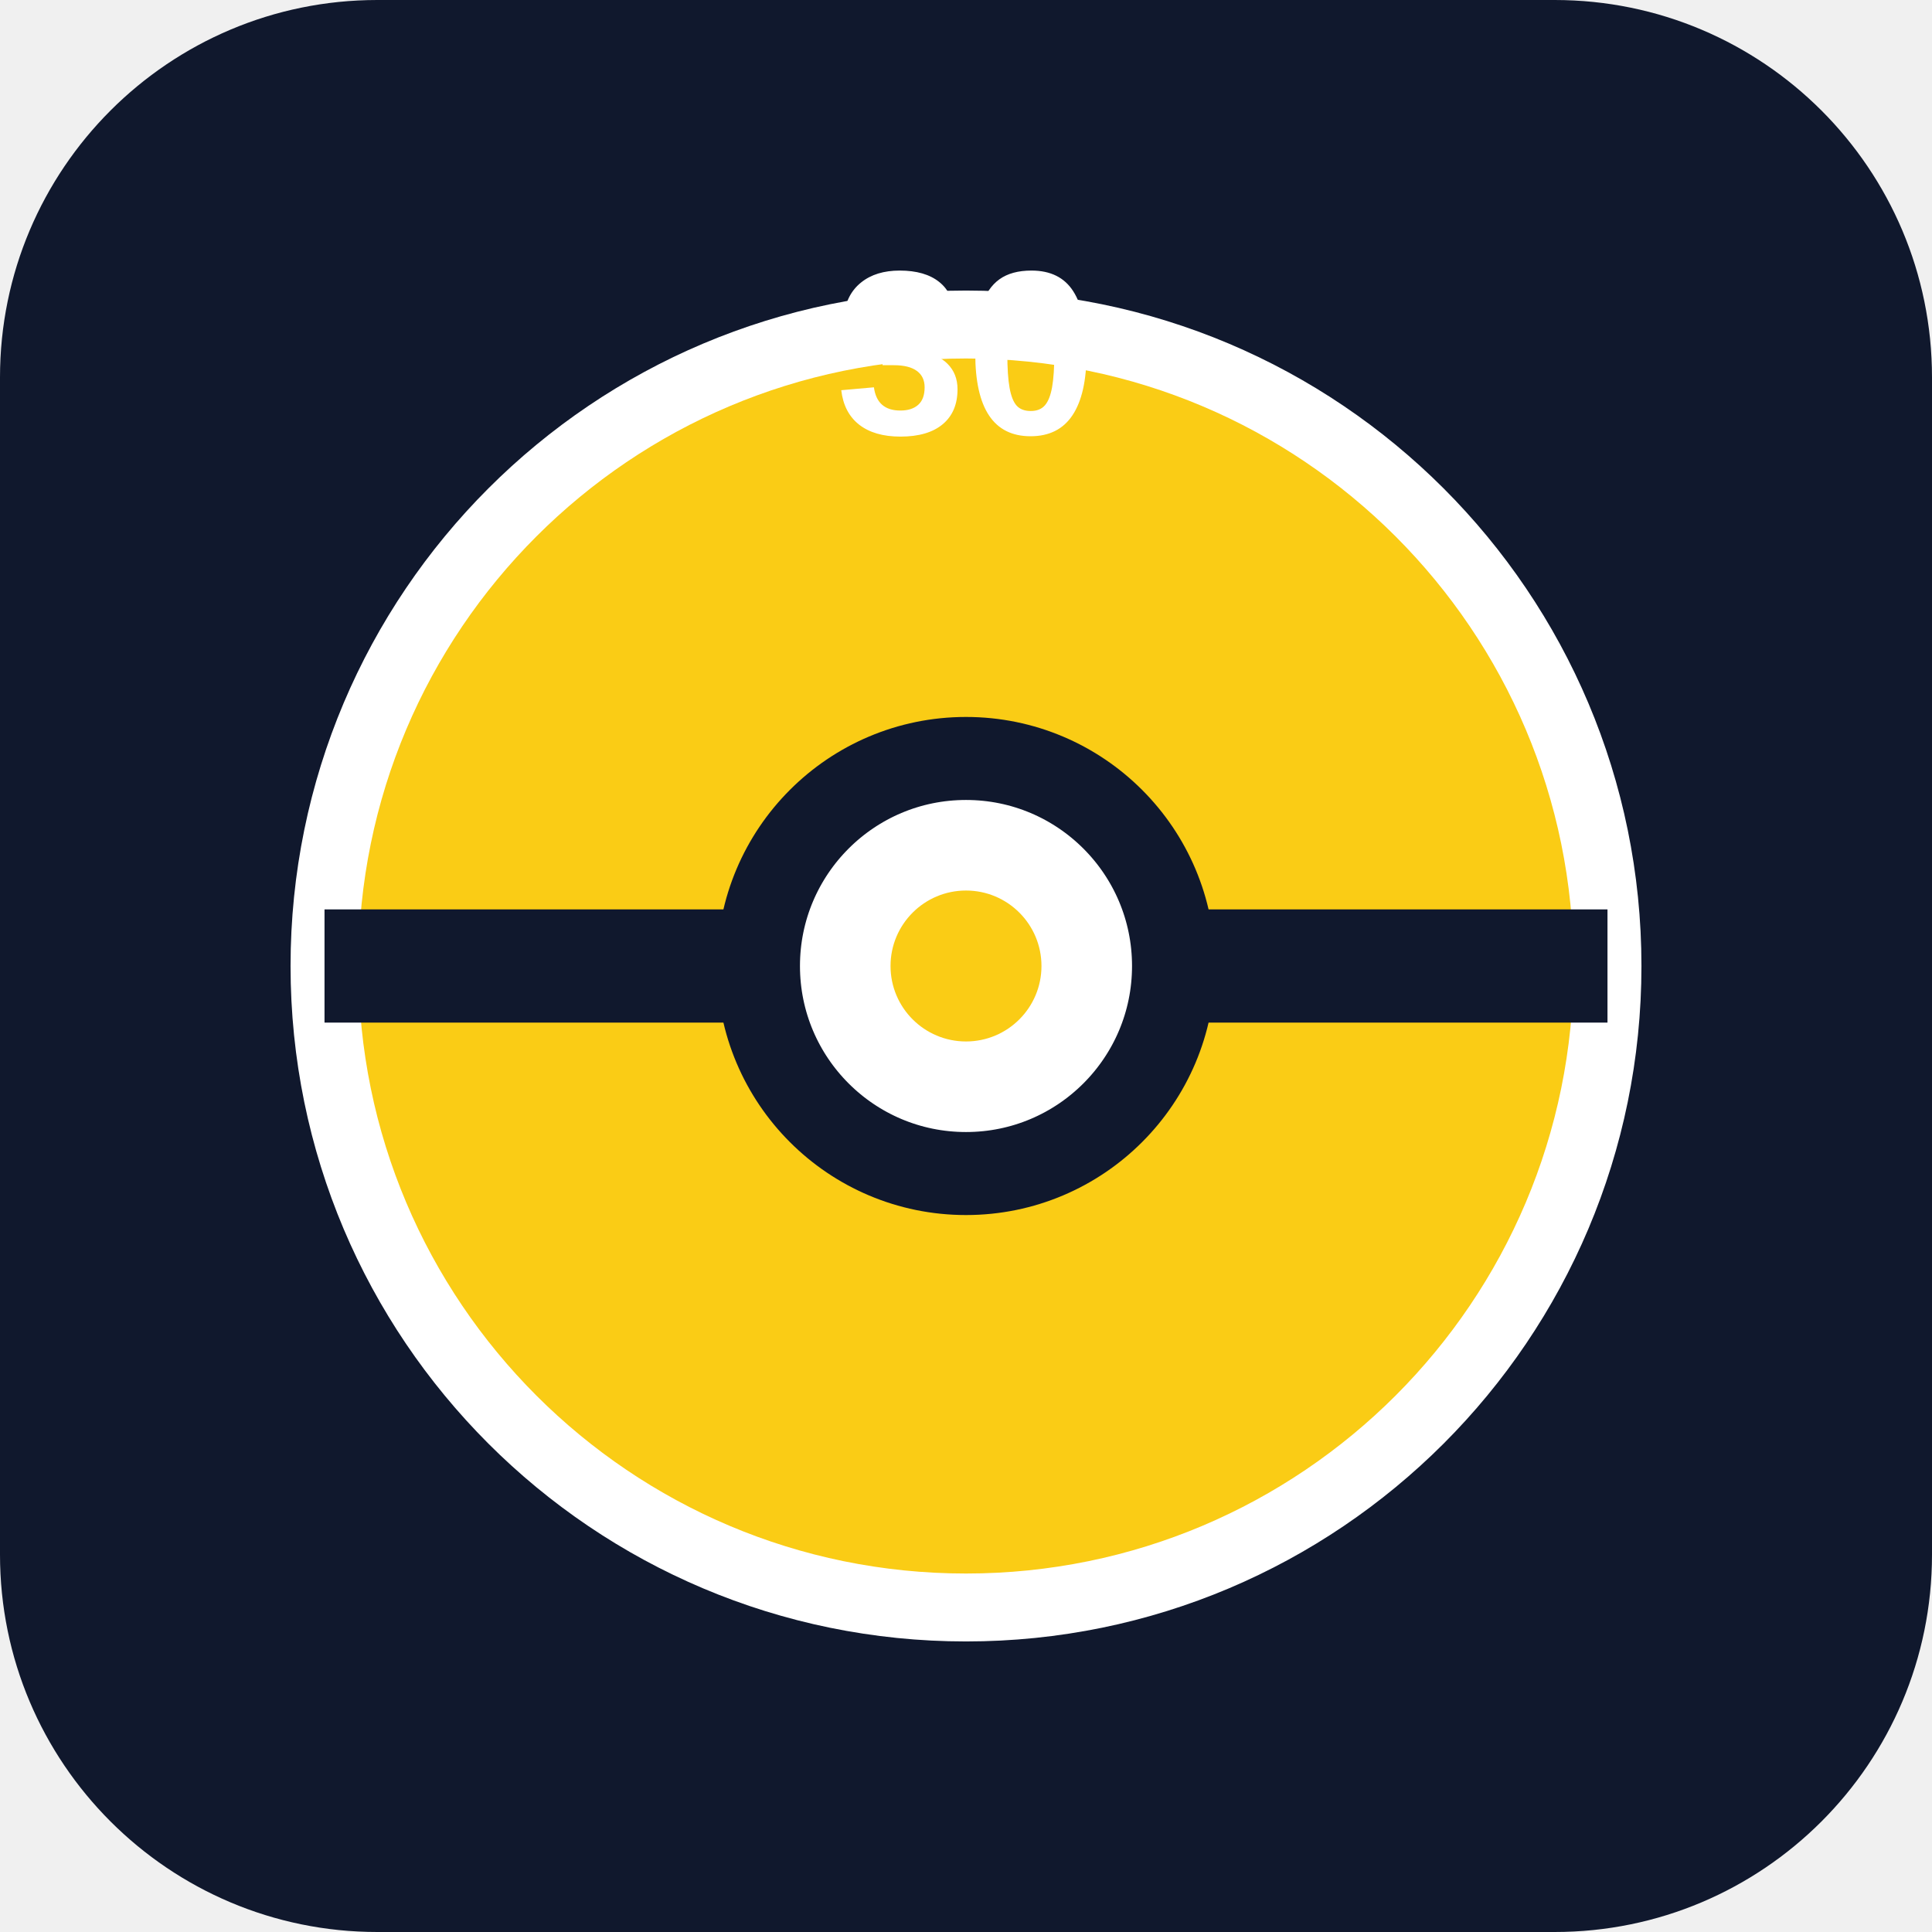
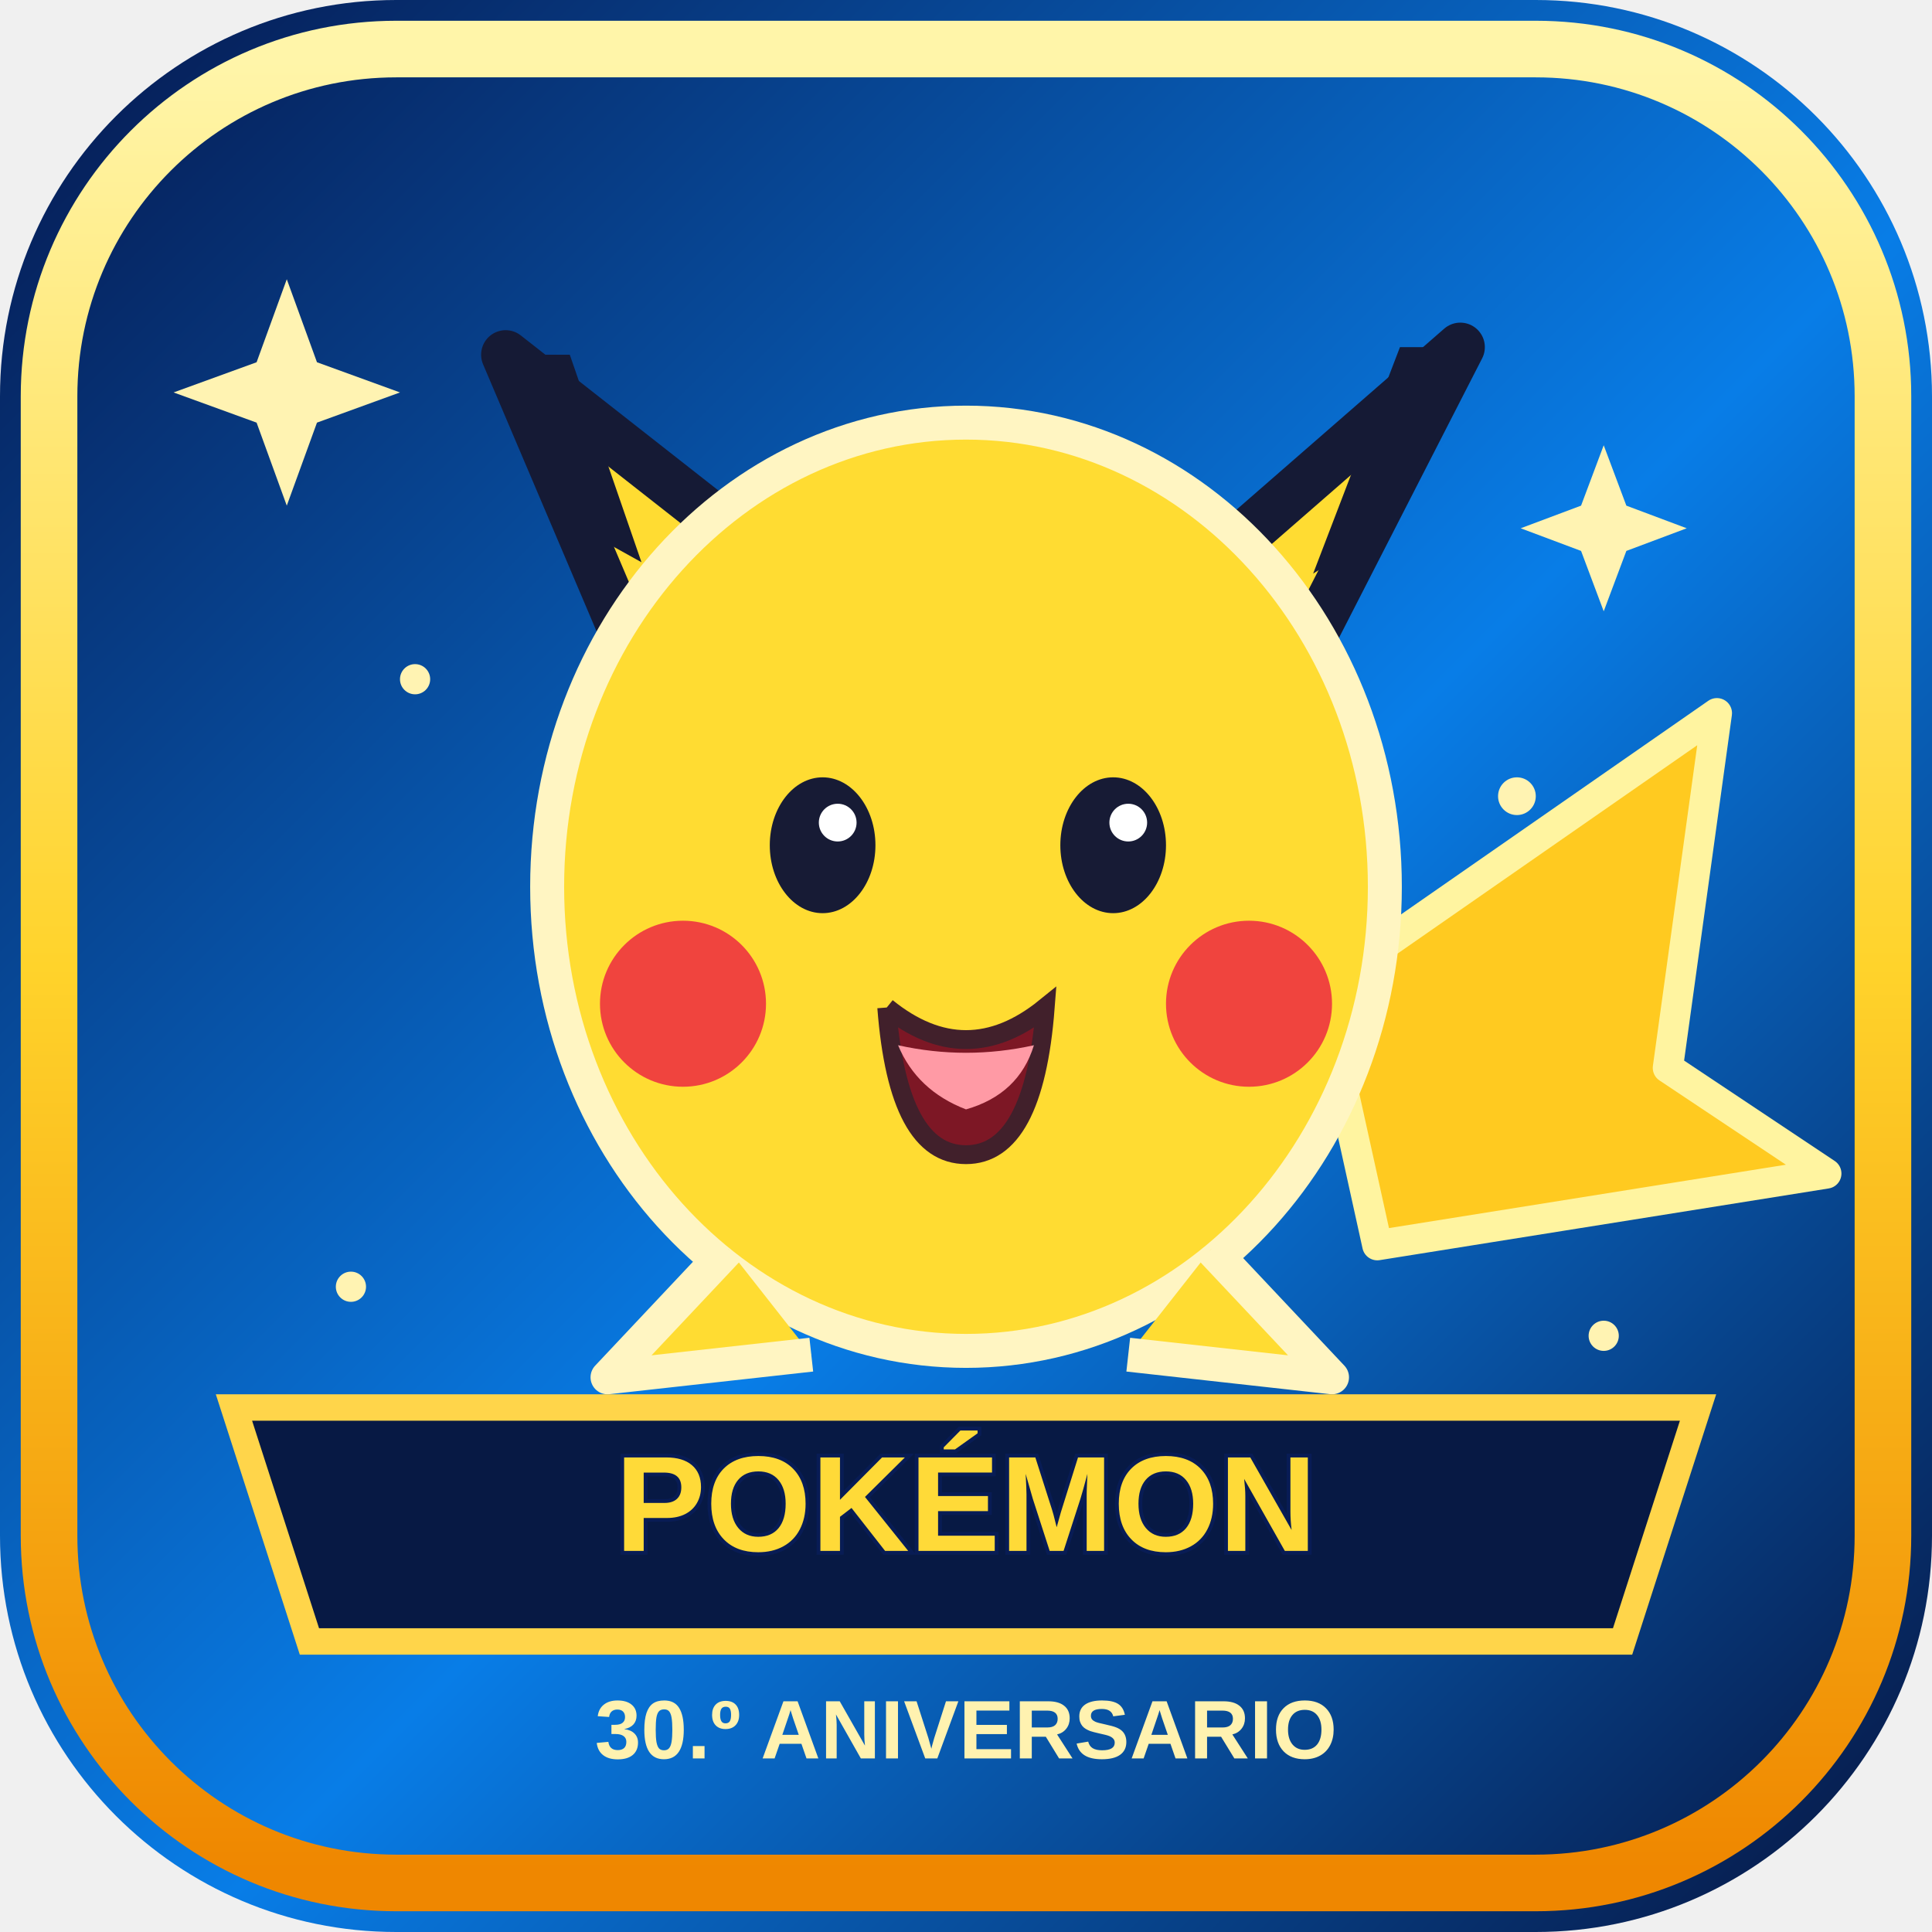
<svg xmlns="http://www.w3.org/2000/svg" viewBox="0 0 512 512">
-   <rect width="512" height="512" rx="100" fill="#10182d" />
-   <circle cx="256" cy="256" r="170" fill="#facc15" stroke="#ffffff" stroke-width="18" />
-   <path d="M86 256h340" stroke="#10182d" stroke-width="30" />
-   <circle cx="256" cy="256" r="55" fill="#ffffff" stroke="#10182d" stroke-width="22" />
-   <circle cx="256" cy="256" r="20" fill="#facc15" />
-   <text x="256" y="115" font-family="Arial,sans-serif" font-size="62" font-weight="bold" text-anchor="middle" fill="#ffffff">30</text>
+   <defs>
+     <linearGradient id="b" x1="0" y1="0" x2="1" y2="1">
+       <stop stop-color="#06164b" />
+       <stop offset=".55" stop-color="#087de7" />
+       <stop offset="1" stop-color="#07113b" />
+     </linearGradient>
+     <linearGradient id="g" x1="0" y1="0" x2="0" y2="1">
+       <stop stop-color="#fff5a9" />
+       <stop offset=".5" stop-color="#ffd32b" />
+       <stop offset="1" stop-color="#ef8700" />
+     </linearGradient>
+   </defs>
+   <rect width="512" height="512" rx="105" fill="url(#b)" />
+   <rect x="13" y="13" width="486" height="486" rx="92" fill="none" stroke="url(#g)" stroke-width="15" />
+   <g fill="#fff3b2">
+     <path d="M76 74l8 22 22 8-22 8-8 22-8-22-22-8 22-8z" />
+     <path d="M425 118l6 16 16 6-16 6-6 16-6-16-16-6 16-6z" />
+     <circle cx="110" cy="180" r="4" />
+     <circle cx="402" cy="211" r="5" />
+     <circle cx="93" cy="341" r="4" />
+     <circle cx="425" cy="354" r="4" />
+   </g>
+   <path d="M350 262l105-73-13 94 42 28-119 19z" fill="#ffca20" stroke="#fff4a0" stroke-width="8" stroke-linejoin="round" />
+   <path d="M168 174L134 94l65 51M345 174l42-82-70 61" fill="#ffdc32" stroke="#151a35" stroke-width="13" stroke-linejoin="round" />
+   <path d="M134 94l18 45 18 10-19-55zM387 92l-18 47-21 13 23-60z" fill="#151a35" />
+   <ellipse cx="256" cy="235" rx="111" ry="123" fill="#ffdc32" stroke="#fff5c2" stroke-width="9" />
+   <ellipse cx="218" cy="224" rx="14" ry="18" fill="#171b35" />
+   <ellipse cx="295" cy="224" rx="14" ry="18" fill="#171b35" />
+   <circle cx="222" cy="218" r="5" fill="#fff" />
+   <circle cx="299" cy="218" r="5" fill="#fff" />
+   <circle cx="181" cy="266" r="22" fill="#f0443e" />
+   <circle cx="331" cy="266" r="22" fill="#f0443e" />
+   <path d="M235 267q21 17 42 0q-3 39-21 39t-21-39" fill="#7d1725" stroke="#41202b" stroke-width="5" />
+   <path d="M256 294q-13-5-18-17q18 4 36 0q-4 13-18 17" fill="#ff9aa5" />
+   <path d="M193 331l-32 34 54-6M321 331l32 34-54-6" fill="#ffdc32" stroke="#fff5c2" stroke-width="9" stroke-linejoin="round" />
+   <path d="M62 373h388l-20 62H82z" fill="#071944" stroke="#ffd54a" stroke-width="7" />
+   <text x="256" y="411" font-family="Arial,sans-serif" font-size="36" font-weight="900" text-anchor="middle" fill="#ffda38" stroke="#081c55" stroke-width="2" paint-order="stroke">POKÉMON</text>
+   <text x="256" y="466" font-family="Arial,sans-serif" font-size="22" font-weight="900" text-anchor="middle" fill="#fff2b0">30.º ANIVERSARIO</text>
</svg>
